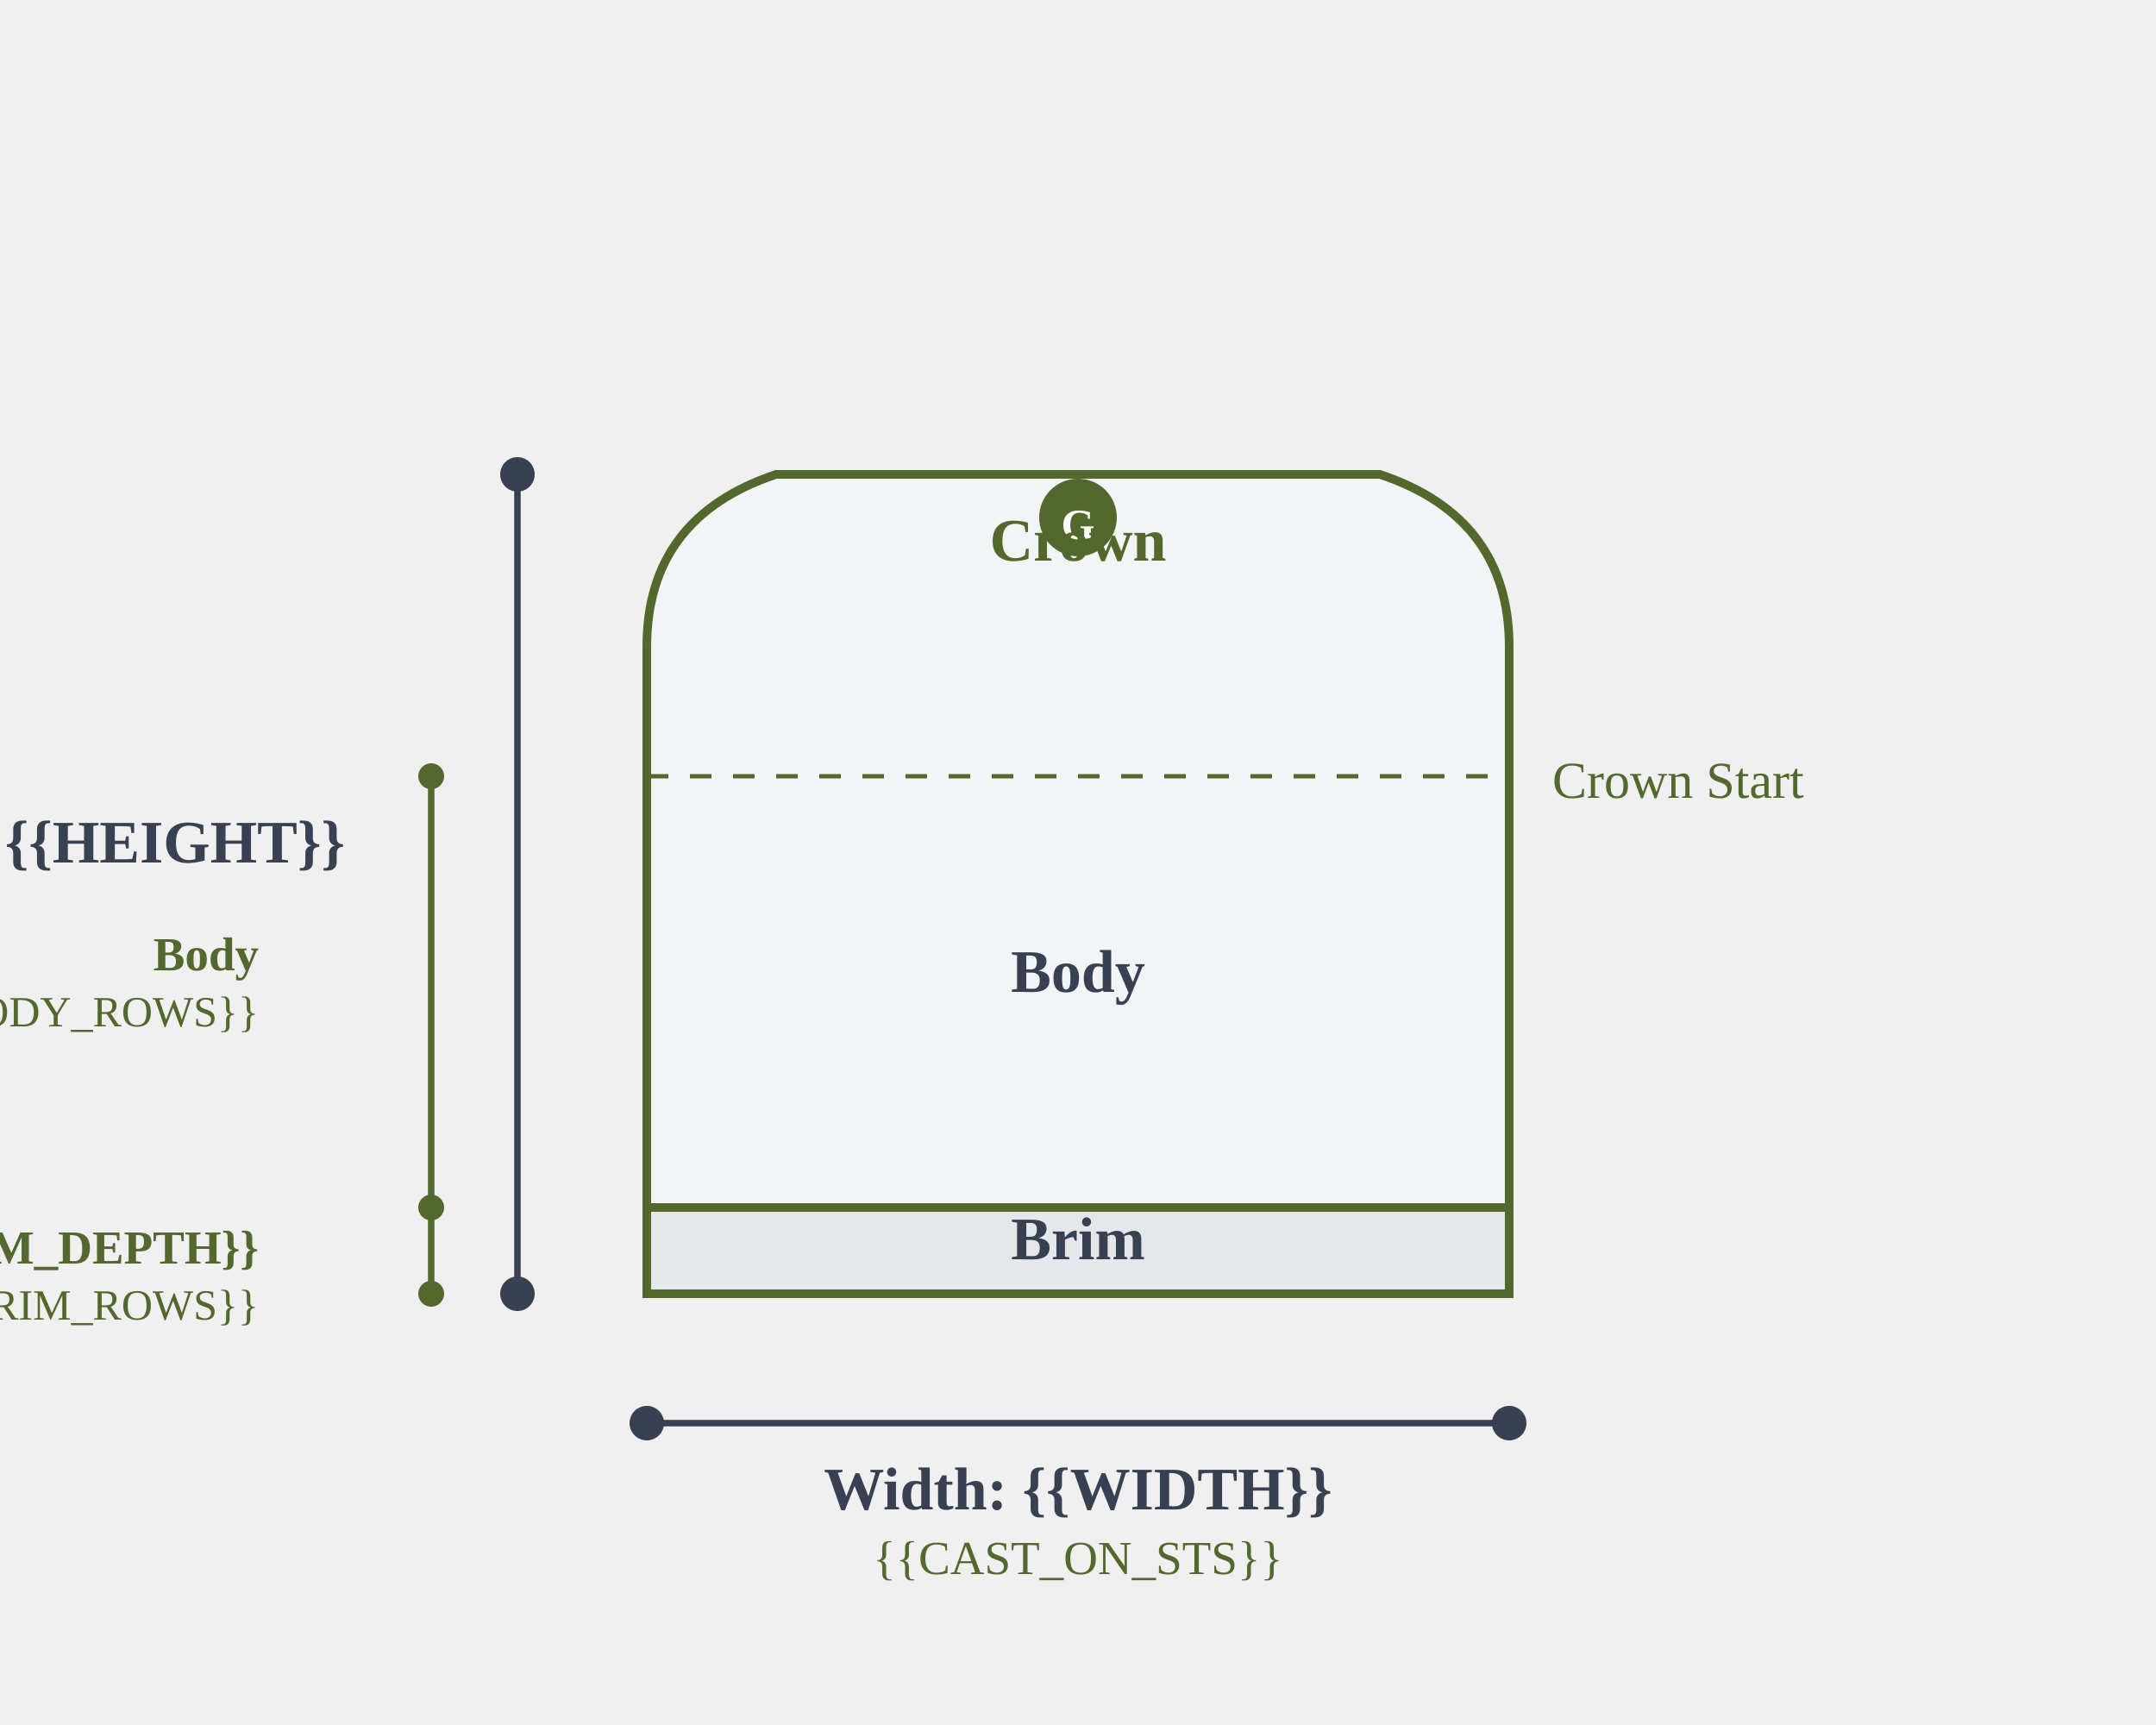
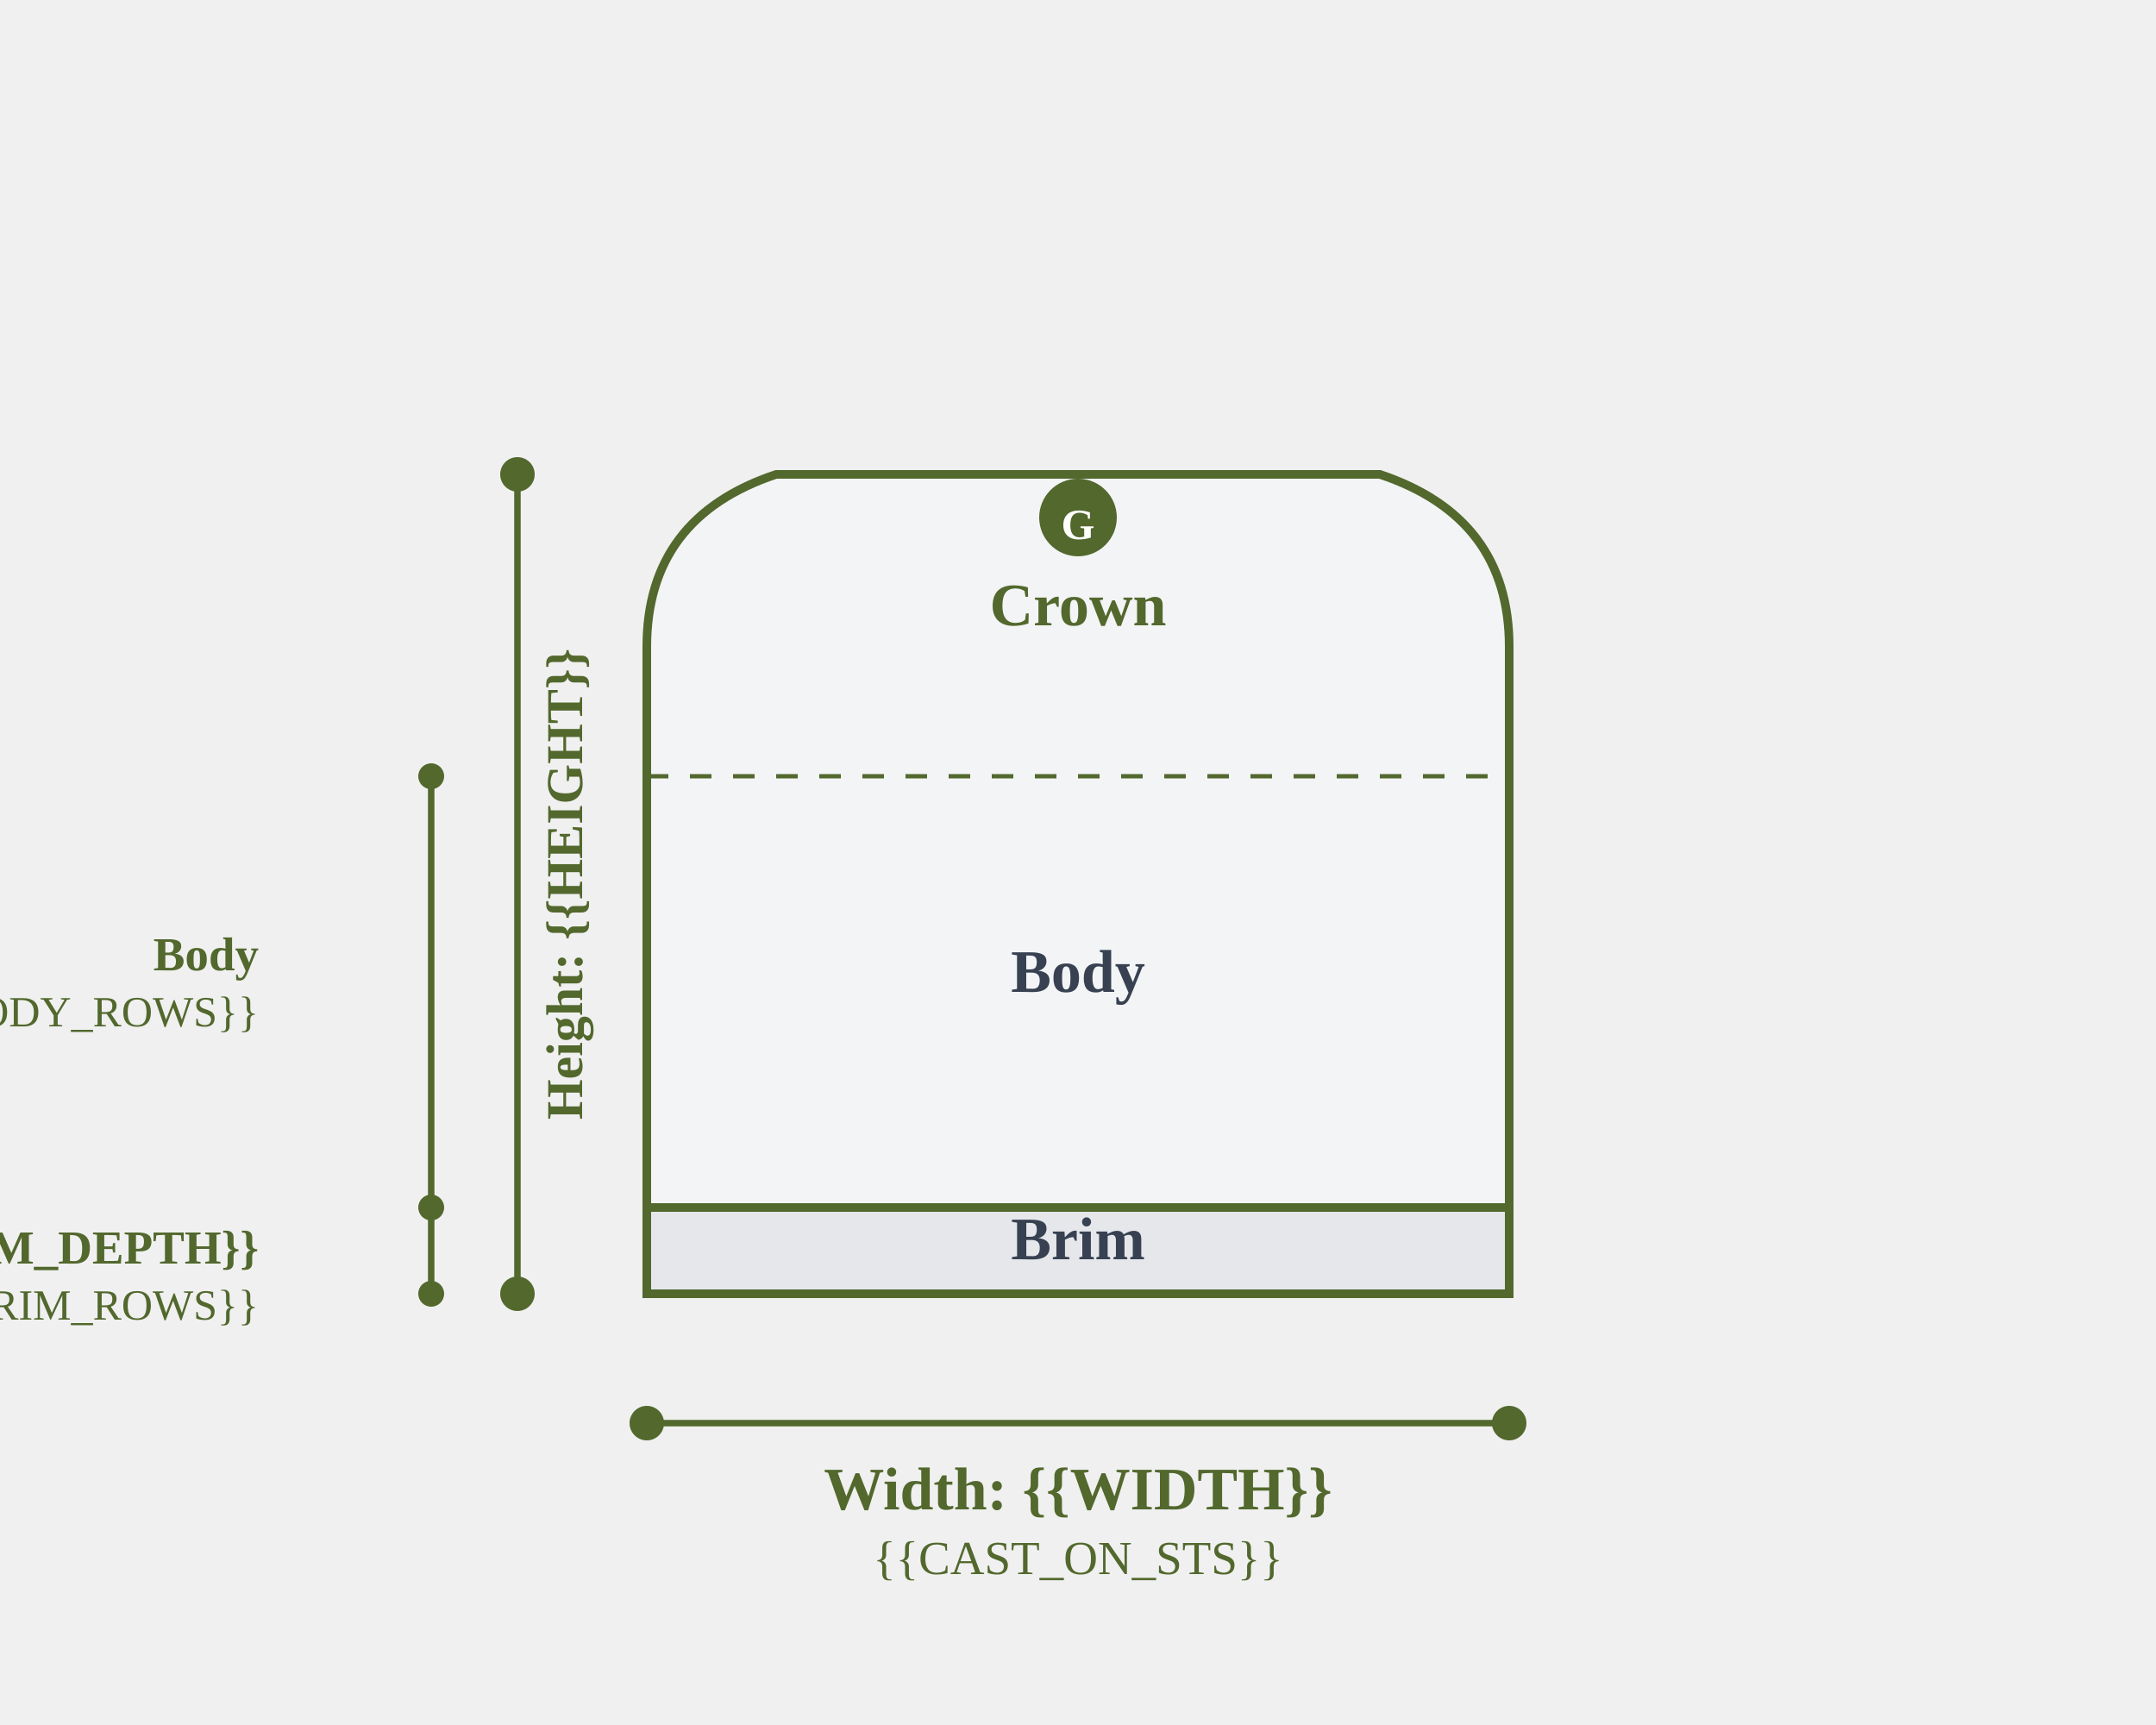
<svg xmlns="http://www.w3.org/2000/svg" viewBox="0 0 500 400">
  <path d="M 150 300 L 150 150 Q 150 120, 180 110 L 320 110 Q 350 120, 350 150 L 350 300 Z" fill="#f3f4f6" stroke="#52682D" stroke-width="2" />
  <rect x="150" y="280" width="200" height="20" fill="#e5e7eb" stroke="#52682D" stroke-width="2" />
  <line x1="150" y1="180" x2="350" y2="180" stroke="#52682D" stroke-width="1" stroke-dasharray="5,5" />
  <circle cx="250" cy="120" r="8" fill="#52682D" stroke="#52682D" stroke-width="2" />
  <text x="250" y="125" text-anchor="middle" font-size="10" font-weight="700" fill="white">
    G
  </text>
-   <line x1="150" y1="330" x2="350" y2="330" stroke="#374151" stroke-width="1.5" />
-   <circle cx="150" cy="330" r="4" fill="#374151" />
-   <circle cx="350" cy="330" r="4" fill="#374151" />
-   <text x="250" y="350" text-anchor="middle" font-size="14" font-weight="600" fill="#374151">
+   <line x1="150" y1="330" x2="350" y2="330" stroke="#52682D" stroke-width="1.5" />
+   <circle cx="150" cy="330" r="4" fill="#52682D" />
+   <circle cx="350" cy="330" r="4" fill="#52682D" />
+   <text x="250" y="350" text-anchor="middle" font-size="14" font-weight="600" fill="#52682D">
    Width: {{WIDTH}}
  </text>
  <text x="250" y="365" text-anchor="middle" font-size="11" fill="#52682D">
    {{CAST_ON_STS}}
  </text>
-   <line x1="120" y1="110" x2="120" y2="300" stroke="#374151" stroke-width="1.5" />
-   <circle cx="120" cy="110" r="4" fill="#374151" />
-   <circle cx="120" cy="300" r="4" fill="#374151" />
-   <text x="80" y="200" text-anchor="end" font-size="14" font-weight="600" fill="#374151">
+   <line x1="120" y1="110" x2="120" y2="300" stroke="#52682D" stroke-width="1.5" />
+   <circle cx="120" cy="110" r="4" fill="#52682D" />
+   <circle cx="120" cy="300" r="4" fill="#52682D" />
+   <text x="135" y="205" text-anchor="middle" font-size="12" font-weight="600" fill="#52682D" transform="rotate(-90, 135, 205)">
    Height: {{HEIGHT}}
  </text>
  <line x1="100" y1="180" x2="100" y2="280" stroke="#52682D" stroke-width="1.5" />
  <circle cx="100" cy="180" r="3" fill="#52682D" />
  <circle cx="100" cy="280" r="3" fill="#52682D" />
  <text x="60" y="225" text-anchor="end" font-size="11" font-weight="600" fill="#52682D">
    Body
  </text>
  <text x="60" y="238" text-anchor="end" font-size="10" fill="#52682D">
    {{BODY_ROWS}}
  </text>
  <line x1="100" y1="280" x2="100" y2="300" stroke="#52682D" stroke-width="1.5" />
  <circle cx="100" cy="300" r="3" fill="#52682D" />
  <text x="60" y="293" text-anchor="end" font-size="11" font-weight="600" fill="#52682D">
    Brim: {{BRIM_DEPTH}}
  </text>
  <text x="60" y="306" text-anchor="end" font-size="10" fill="#52682D">
    {{BRIM_ROWS}}
  </text>
-   <text x="360" y="185" text-anchor="start" font-size="12" fill="#52682D">
-     Crown Start
-   </text>
-   <text x="250" y="130" text-anchor="middle" font-size="14" font-weight="700" fill="#52682D">
+   <text x="250" y="145" text-anchor="middle" font-size="14" font-weight="700" fill="#52682D">
    Crown
  </text>
  <text x="250" y="230" text-anchor="middle" font-size="14" font-weight="700" fill="#374151">
    Body
  </text>
  <text x="250" y="292" text-anchor="middle" font-size="14" font-weight="700" fill="#374151">
    Brim
  </text>
</svg>
